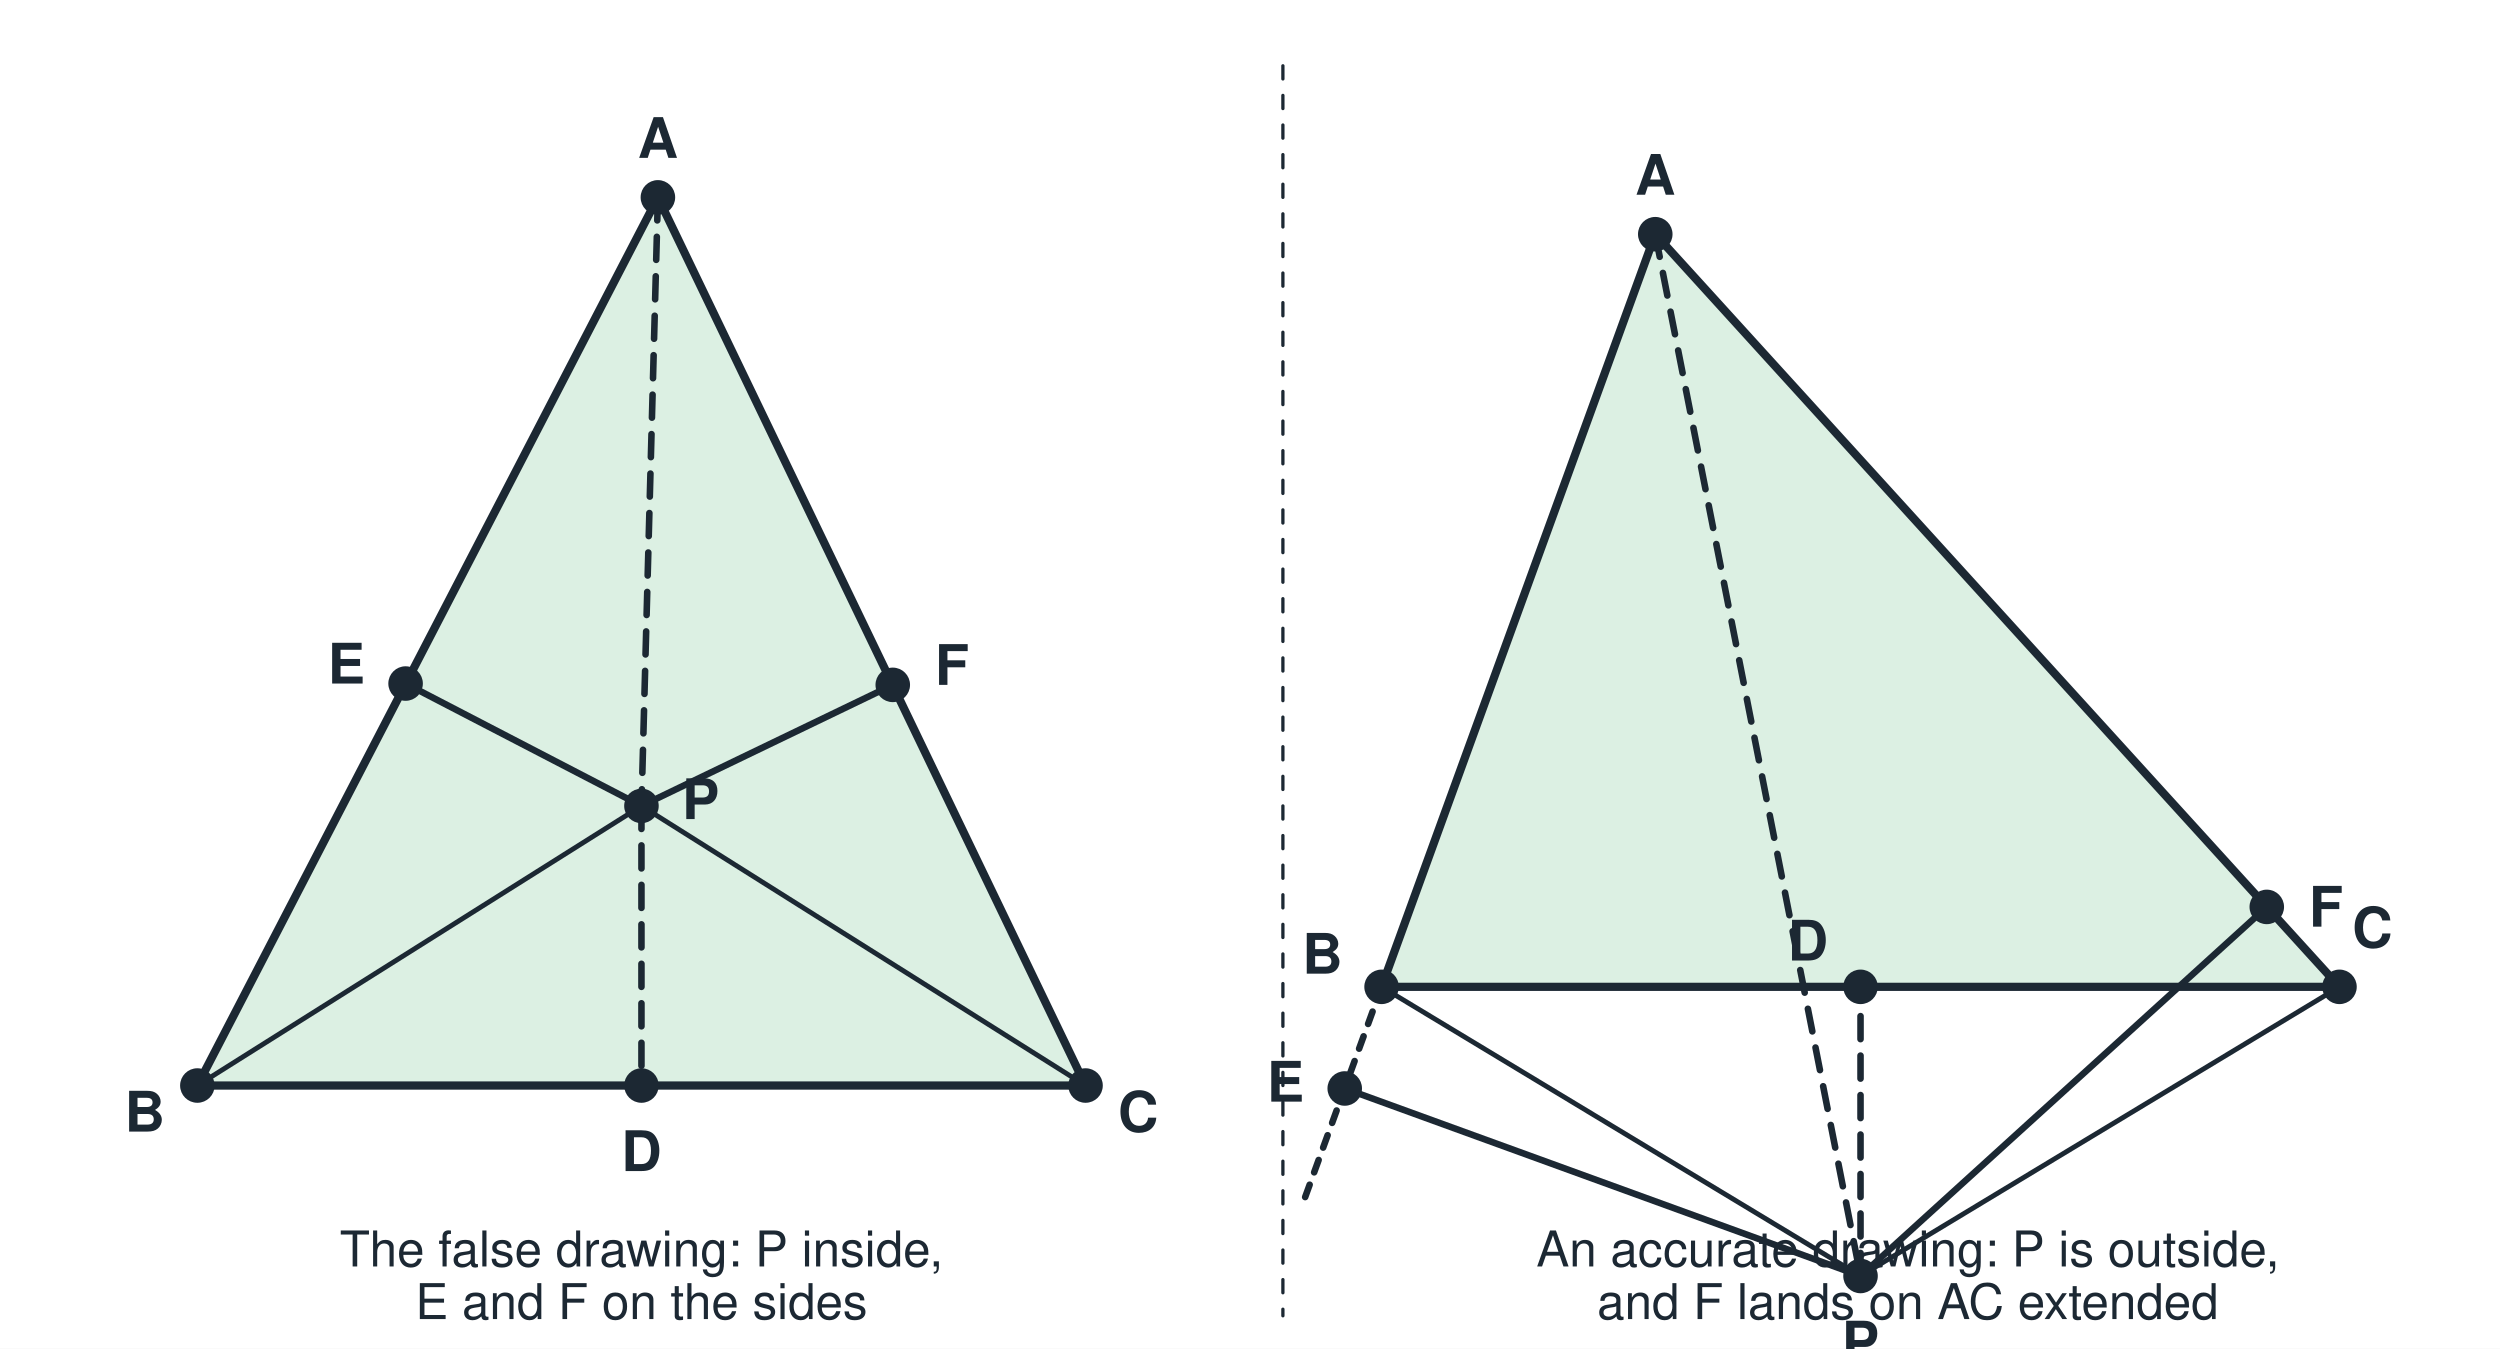
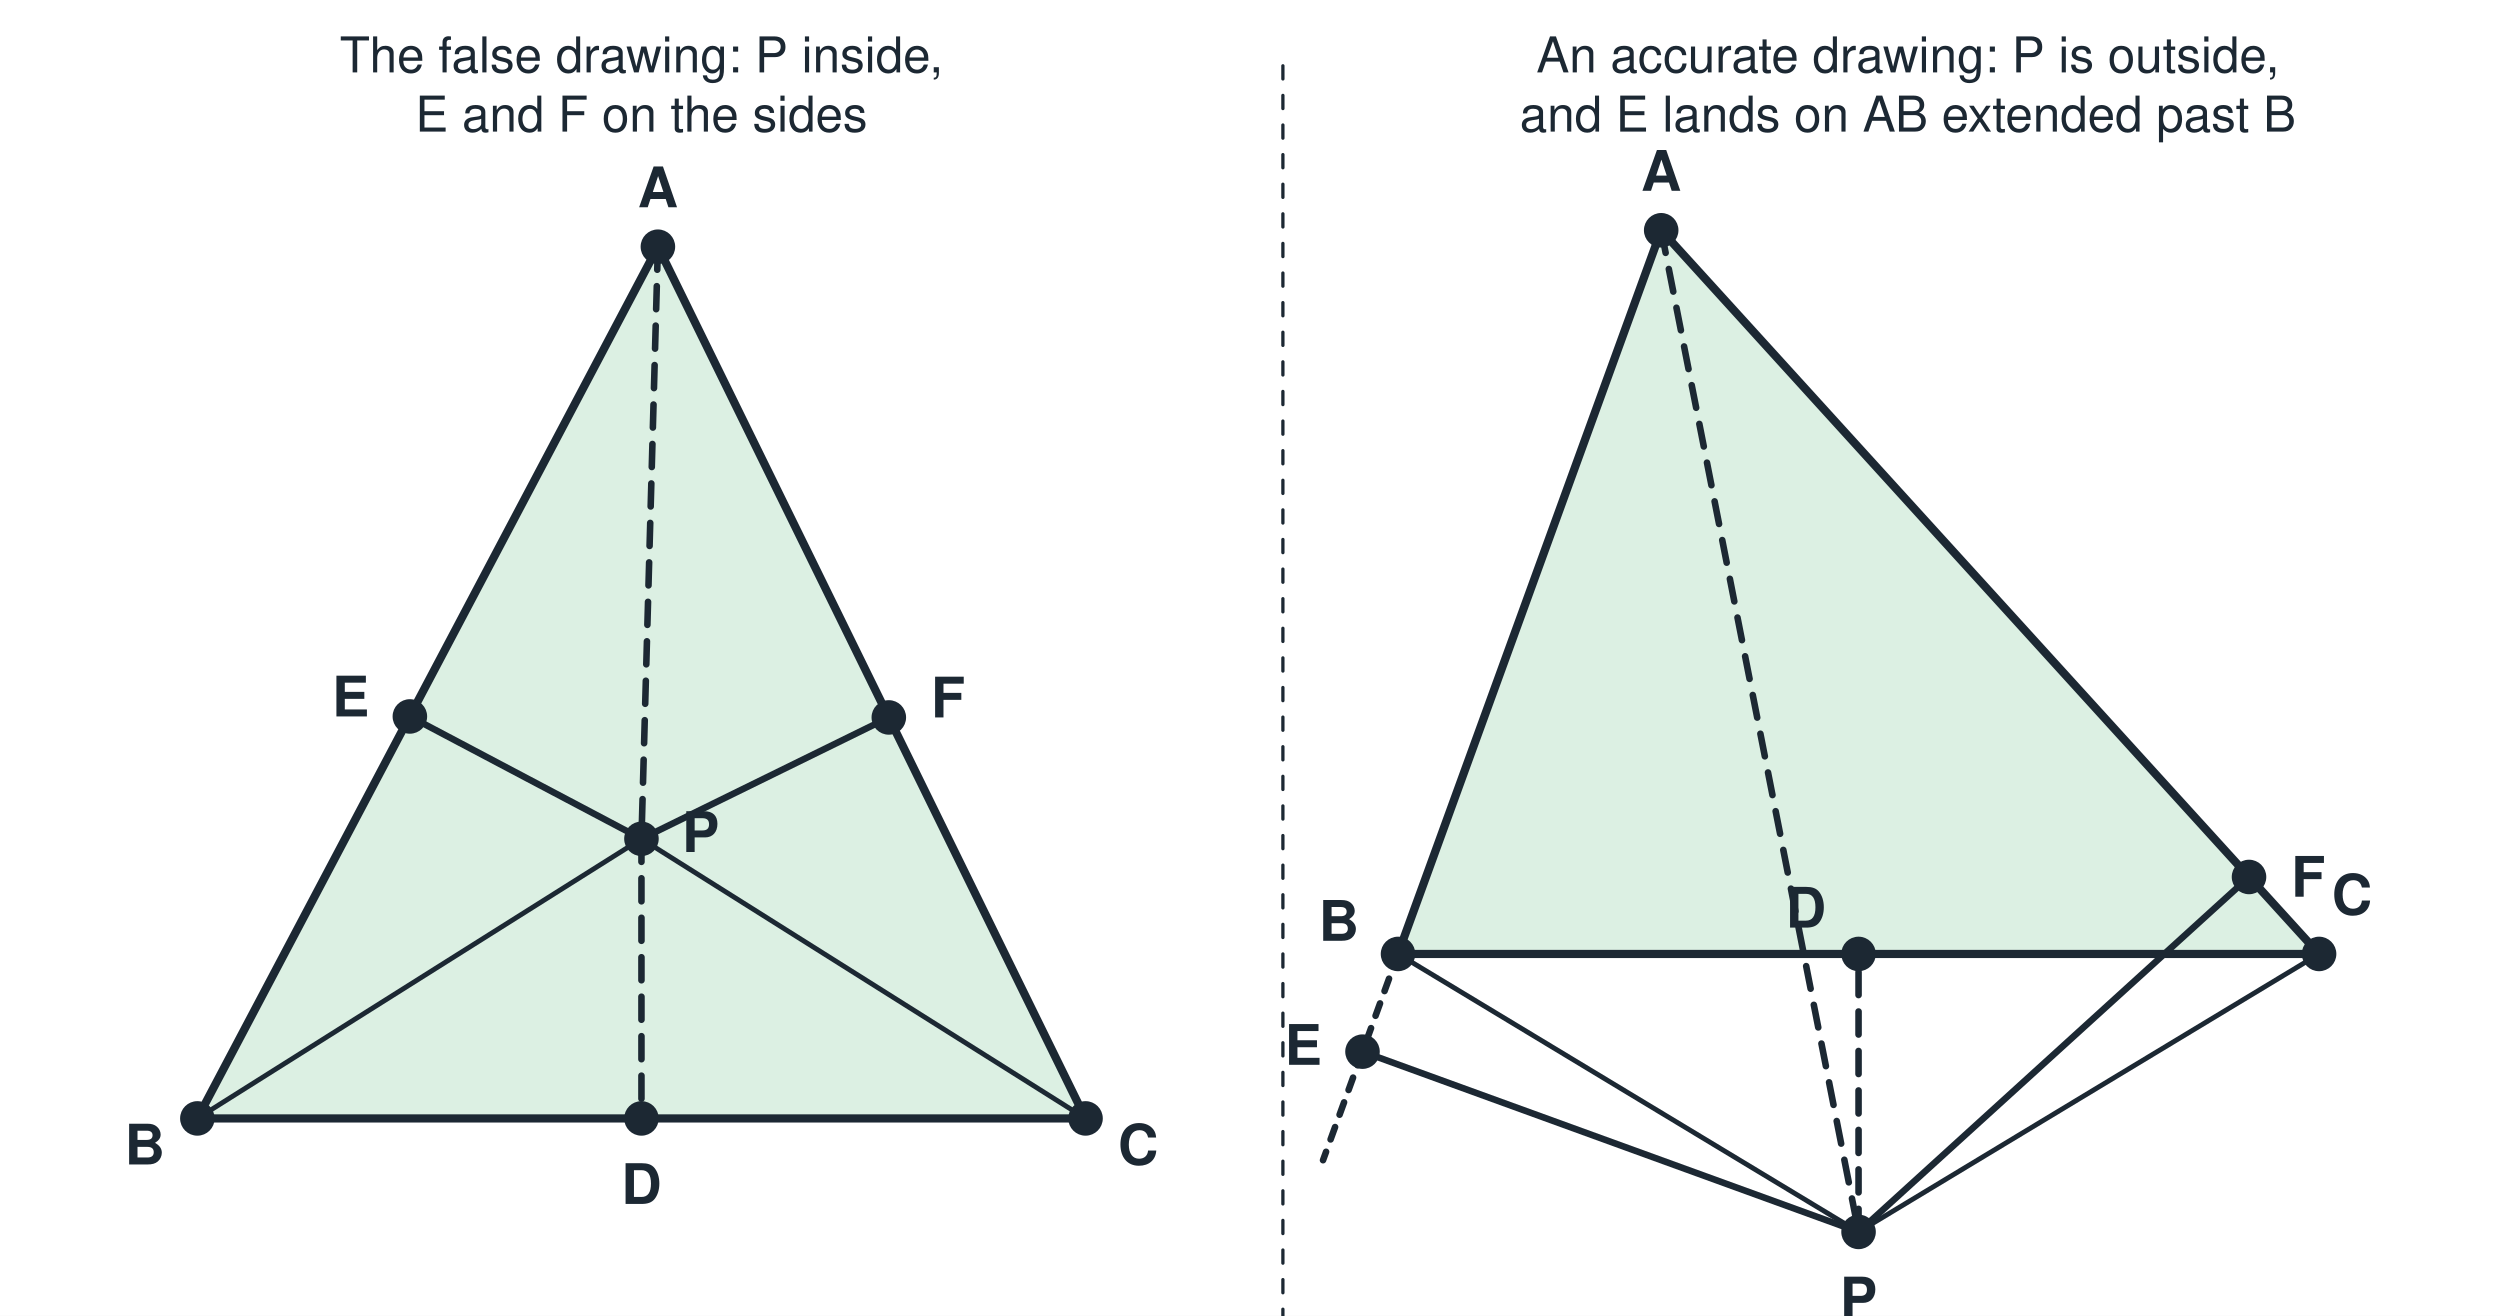
- <svg xmlns="http://www.w3.org/2000/svg" viewBox="0 0 760 410" width="760" height="410" role="img">
-   <rect x="0" y="0" width="760" height="410" fill="#ffffff" />
-   <polygon points="200.0,60.0 60.0,330.0 330.0,330.0" fill="#dcf0e3" stroke="#1c2833" stroke-width="2.5" stroke-linejoin="round" />
-   <line x1="200.0" y1="60.0" x2="195.0" y2="245.0" stroke="#1c2833" stroke-width="2" stroke-dasharray="7 5" stroke-linecap="round" />
-   <line x1="195.0" y1="245.0" x2="195.0" y2="330.0" stroke="#1c2833" stroke-width="2" stroke-dasharray="7 5" stroke-linecap="round" />
-   <line x1="195.0" y1="245.0" x2="123.3" y2="207.8" stroke="#1c2833" stroke-width="2" stroke-linecap="round" />
-   <line x1="195.0" y1="245.0" x2="271.4" y2="208.2" stroke="#1c2833" stroke-width="2" stroke-linecap="round" />
-   <line x1="195.0" y1="245.0" x2="60.0" y2="330.0" stroke="#1c2833" stroke-width="1.5" stroke-linecap="round" />
-   <line x1="195.0" y1="245.0" x2="330.0" y2="330.0" stroke="#1c2833" stroke-width="1.5" stroke-linecap="round" />
-   <circle cx="200.0" cy="60.0" r="4.5" fill="#1c2833" stroke="#1c2833" stroke-width="1.5" />
-   <text x="200.0" y="48.0" font-family="Helvetica, Arial, sans-serif" font-size="17" fill="#1c2833" text-anchor="middle" font-weight="bold" font-style="normal">A</text>
-   <circle cx="60.0" cy="330.0" r="4.5" fill="#1c2833" stroke="#1c2833" stroke-width="1.5" />
-   <text x="44.0" y="344.0" font-family="Helvetica, Arial, sans-serif" font-size="17" fill="#1c2833" text-anchor="middle" font-weight="bold" font-style="normal">B</text>
-   <circle cx="330.0" cy="330.0" r="4.5" fill="#1c2833" stroke="#1c2833" stroke-width="1.5" />
-   <text x="346.0" y="344.0" font-family="Helvetica, Arial, sans-serif" font-size="17" fill="#1c2833" text-anchor="middle" font-weight="bold" font-style="normal">C</text>
-   <circle cx="195.0" cy="245.0" r="4.5" fill="#1c2833" stroke="#1c2833" stroke-width="1.5" />
-   <text x="213.0" y="249.0" font-family="Helvetica, Arial, sans-serif" font-size="17" fill="#1c2833" text-anchor="middle" font-weight="bold" font-style="normal">P</text>
-   <circle cx="195.0" cy="330.0" r="4.5" fill="#1c2833" stroke="#1c2833" stroke-width="1.5" />
-   <text x="195.0" y="356.0" font-family="Helvetica, Arial, sans-serif" font-size="17" fill="#1c2833" text-anchor="middle" font-weight="bold" font-style="normal">D</text>
-   <circle cx="123.3" cy="207.8" r="4.5" fill="#1c2833" stroke="#1c2833" stroke-width="1.5" />
-   <text x="105.3" y="207.8" font-family="Helvetica, Arial, sans-serif" font-size="17" fill="#1c2833" text-anchor="middle" font-weight="bold" font-style="normal">E</text>
-   <circle cx="271.4" cy="208.2" r="4.5" fill="#1c2833" stroke="#1c2833" stroke-width="1.5" />
-   <text x="289.4" y="208.2" font-family="Helvetica, Arial, sans-serif" font-size="17" fill="#1c2833" text-anchor="middle" font-weight="bold" font-style="normal">F</text>
-   <text x="195.0" y="385.0" font-family="Helvetica, Arial, sans-serif" font-size="15" fill="#1c2833" text-anchor="middle" font-weight="normal" font-style="normal">The false drawing: P inside,</text>
-   <text x="195.0" y="401.0" font-family="Helvetica, Arial, sans-serif" font-size="15" fill="#1c2833" text-anchor="middle" font-weight="normal" font-style="normal">E and F on the sides</text>
-   <polygon points="503.2,71.2 420.0,300.0 711.2,300.0" fill="#dcf0e3" stroke="#1c2833" stroke-width="2.5" stroke-linejoin="round" />
-   <line x1="420.0" y1="300.0" x2="396.3" y2="365.2" stroke="#1c2833" stroke-width="2" stroke-dasharray="4 4" stroke-linecap="round" />
-   <line x1="503.2" y1="71.2" x2="565.6" y2="387.9" stroke="#1c2833" stroke-width="2" stroke-dasharray="7 5" stroke-linecap="round" />
-   <line x1="565.6" y1="387.9" x2="565.6" y2="300.0" stroke="#1c2833" stroke-width="2" stroke-dasharray="7 5" stroke-linecap="round" />
-   <line x1="565.6" y1="387.9" x2="408.8" y2="330.9" stroke="#1c2833" stroke-width="2" stroke-linecap="round" />
-   <line x1="565.6" y1="387.9" x2="689.1" y2="275.7" stroke="#1c2833" stroke-width="2" stroke-linecap="round" />
-   <line x1="565.6" y1="387.9" x2="420.0" y2="300.0" stroke="#1c2833" stroke-width="1.5" stroke-linecap="round" />
-   <line x1="565.6" y1="387.9" x2="711.2" y2="300.0" stroke="#1c2833" stroke-width="1.5" stroke-linecap="round" />
-   <circle cx="503.2" cy="71.2" r="4.5" fill="#1c2833" stroke="#1c2833" stroke-width="1.5" />
-   <text x="503.2" y="59.2" font-family="Helvetica, Arial, sans-serif" font-size="17" fill="#1c2833" text-anchor="middle" font-weight="bold" font-style="normal">A</text>
-   <circle cx="420.0" cy="300.0" r="4.5" fill="#1c2833" stroke="#1c2833" stroke-width="1.5" />
-   <text x="402.0" y="296.0" font-family="Helvetica, Arial, sans-serif" font-size="17" fill="#1c2833" text-anchor="middle" font-weight="bold" font-style="normal">B</text>
-   <circle cx="711.2" cy="300.0" r="4.5" fill="#1c2833" stroke="#1c2833" stroke-width="1.5" />
-   <text x="721.2" y="288.0" font-family="Helvetica, Arial, sans-serif" font-size="17" fill="#1c2833" text-anchor="middle" font-weight="bold" font-style="normal">C</text>
-   <circle cx="565.6" cy="387.9" r="4.5" fill="#1c2833" stroke="#1c2833" stroke-width="1.5" />
-   <text x="565.6" y="413.9" font-family="Helvetica, Arial, sans-serif" font-size="17" fill="#1c2833" text-anchor="middle" font-weight="bold" font-style="normal">P</text>
-   <circle cx="565.6" cy="300.0" r="4.5" fill="#1c2833" stroke="#1c2833" stroke-width="1.5" />
-   <text x="549.6" y="292.0" font-family="Helvetica, Arial, sans-serif" font-size="17" fill="#1c2833" text-anchor="middle" font-weight="bold" font-style="normal">D</text>
-   <circle cx="408.8" cy="330.9" r="4.5" fill="#1c2833" stroke="#1c2833" stroke-width="1.5" />
-   <text x="390.8" y="334.9" font-family="Helvetica, Arial, sans-serif" font-size="17" fill="#1c2833" text-anchor="middle" font-weight="bold" font-style="normal">E</text>
-   <circle cx="689.1" cy="275.7" r="4.5" fill="#1c2833" stroke="#1c2833" stroke-width="1.5" />
-   <text x="707.1" y="281.7" font-family="Helvetica, Arial, sans-serif" font-size="17" fill="#1c2833" text-anchor="middle" font-weight="bold" font-style="normal">F</text>
-   <text x="580.0" y="385.0" font-family="Helvetica, Arial, sans-serif" font-size="15" fill="#1c2833" text-anchor="middle" font-weight="normal" font-style="normal">An accurate drawing: P is outside,</text>
-   <text x="580.0" y="401.0" font-family="Helvetica, Arial, sans-serif" font-size="15" fill="#1c2833" text-anchor="middle" font-weight="normal" font-style="normal">and F lands on AC extended</text>
+ <svg xmlns="http://www.w3.org/2000/svg" viewBox="0 0 760 400" width="760" height="400" role="img">
+   <rect x="0" y="0" width="760" height="400" fill="#ffffff" />
+   <polygon points="200.0,75.0 60.0,340.0 330.0,340.0" fill="#dcf0e3" stroke="#1c2833" stroke-width="2.5" stroke-linejoin="round" />
+   <line x1="200.0" y1="75.0" x2="195.0" y2="255.0" stroke="#1c2833" stroke-width="2" stroke-dasharray="7 5" stroke-linecap="round" />
+   <line x1="195.0" y1="255.0" x2="195.0" y2="340.0" stroke="#1c2833" stroke-width="2" stroke-dasharray="7 5" stroke-linecap="round" />
+   <line x1="195.0" y1="255.0" x2="124.6" y2="217.8" stroke="#1c2833" stroke-width="2" stroke-linecap="round" />
+   <line x1="195.0" y1="255.0" x2="270.2" y2="218.1" stroke="#1c2833" stroke-width="2" stroke-linecap="round" />
+   <line x1="195.0" y1="255.0" x2="60.0" y2="340.0" stroke="#1c2833" stroke-width="1.5" stroke-linecap="round" />
+   <line x1="195.0" y1="255.0" x2="330.0" y2="340.0" stroke="#1c2833" stroke-width="1.5" stroke-linecap="round" />
+   <circle cx="200.0" cy="75.0" r="4.5" fill="#1c2833" stroke="#1c2833" stroke-width="1.5" />
+   <text x="200.0" y="63.0" font-family="Helvetica, Arial, sans-serif" font-size="17" fill="#1c2833" text-anchor="middle" font-weight="bold" font-style="normal">A</text>
+   <circle cx="60.0" cy="340.0" r="4.5" fill="#1c2833" stroke="#1c2833" stroke-width="1.5" />
+   <text x="44.0" y="354.0" font-family="Helvetica, Arial, sans-serif" font-size="17" fill="#1c2833" text-anchor="middle" font-weight="bold" font-style="normal">B</text>
+   <circle cx="330.0" cy="340.0" r="4.5" fill="#1c2833" stroke="#1c2833" stroke-width="1.5" />
+   <text x="346.0" y="354.0" font-family="Helvetica, Arial, sans-serif" font-size="17" fill="#1c2833" text-anchor="middle" font-weight="bold" font-style="normal">C</text>
+   <circle cx="195.0" cy="255.0" r="4.5" fill="#1c2833" stroke="#1c2833" stroke-width="1.5" />
+   <text x="213.0" y="259.0" font-family="Helvetica, Arial, sans-serif" font-size="17" fill="#1c2833" text-anchor="middle" font-weight="bold" font-style="normal">P</text>
+   <circle cx="195.0" cy="340.0" r="4.5" fill="#1c2833" stroke="#1c2833" stroke-width="1.5" />
+   <text x="195.0" y="366.0" font-family="Helvetica, Arial, sans-serif" font-size="17" fill="#1c2833" text-anchor="middle" font-weight="bold" font-style="normal">D</text>
+   <circle cx="124.6" cy="217.8" r="4.5" fill="#1c2833" stroke="#1c2833" stroke-width="1.5" />
+   <text x="106.6" y="217.8" font-family="Helvetica, Arial, sans-serif" font-size="17" fill="#1c2833" text-anchor="middle" font-weight="bold" font-style="normal">E</text>
+   <circle cx="270.2" cy="218.1" r="4.5" fill="#1c2833" stroke="#1c2833" stroke-width="1.5" />
+   <text x="288.2" y="218.1" font-family="Helvetica, Arial, sans-serif" font-size="17" fill="#1c2833" text-anchor="middle" font-weight="bold" font-style="normal">F</text>
+   <text x="195.0" y="22.0" font-family="Helvetica, Arial, sans-serif" font-size="15" fill="#1c2833" text-anchor="middle" font-weight="normal" font-style="normal">The false drawing: P inside,</text>
+   <text x="195.0" y="40.0" font-family="Helvetica, Arial, sans-serif" font-size="15" fill="#1c2833" text-anchor="middle" font-weight="normal" font-style="normal">E and F on the sides</text>
+   <polygon points="505.0,70.0 425.0,290.0 705.0,290.0" fill="#dcf0e3" stroke="#1c2833" stroke-width="2.5" stroke-linejoin="round" />
+   <line x1="425.0" y1="290.0" x2="402.2" y2="352.7" stroke="#1c2833" stroke-width="2" stroke-dasharray="4 4" stroke-linecap="round" />
+   <line x1="505.0" y1="70.0" x2="565.0" y2="374.5" stroke="#1c2833" stroke-width="2" stroke-dasharray="7 5" stroke-linecap="round" />
+   <line x1="565.0" y1="374.5" x2="565.0" y2="290.0" stroke="#1c2833" stroke-width="2" stroke-dasharray="7 5" stroke-linecap="round" />
+   <line x1="565.0" y1="374.5" x2="414.2" y2="319.7" stroke="#1c2833" stroke-width="2" stroke-linecap="round" />
+   <line x1="565.0" y1="374.5" x2="683.7" y2="266.6" stroke="#1c2833" stroke-width="2" stroke-linecap="round" />
+   <line x1="565.0" y1="374.5" x2="425.0" y2="290.0" stroke="#1c2833" stroke-width="1.5" stroke-linecap="round" />
+   <line x1="565.0" y1="374.5" x2="705.0" y2="290.0" stroke="#1c2833" stroke-width="1.5" stroke-linecap="round" />
+   <circle cx="505.0" cy="70.0" r="4.5" fill="#1c2833" stroke="#1c2833" stroke-width="1.5" />
+   <text x="505.0" y="58.0" font-family="Helvetica, Arial, sans-serif" font-size="17" fill="#1c2833" text-anchor="middle" font-weight="bold" font-style="normal">A</text>
+   <circle cx="425.0" cy="290.0" r="4.5" fill="#1c2833" stroke="#1c2833" stroke-width="1.5" />
+   <text x="407.0" y="286.0" font-family="Helvetica, Arial, sans-serif" font-size="17" fill="#1c2833" text-anchor="middle" font-weight="bold" font-style="normal">B</text>
+   <circle cx="705.0" cy="290.0" r="4.5" fill="#1c2833" stroke="#1c2833" stroke-width="1.5" />
+   <text x="715.0" y="278.0" font-family="Helvetica, Arial, sans-serif" font-size="17" fill="#1c2833" text-anchor="middle" font-weight="bold" font-style="normal">C</text>
+   <circle cx="565.0" cy="374.5" r="4.5" fill="#1c2833" stroke="#1c2833" stroke-width="1.5" />
+   <text x="565.0" y="400.5" font-family="Helvetica, Arial, sans-serif" font-size="17" fill="#1c2833" text-anchor="middle" font-weight="bold" font-style="normal">P</text>
+   <circle cx="565.0" cy="290.0" r="4.5" fill="#1c2833" stroke="#1c2833" stroke-width="1.5" />
+   <text x="549.0" y="282.0" font-family="Helvetica, Arial, sans-serif" font-size="17" fill="#1c2833" text-anchor="middle" font-weight="bold" font-style="normal">D</text>
+   <circle cx="414.2" cy="319.7" r="4.5" fill="#1c2833" stroke="#1c2833" stroke-width="1.5" />
+   <text x="396.2" y="323.7" font-family="Helvetica, Arial, sans-serif" font-size="17" fill="#1c2833" text-anchor="middle" font-weight="bold" font-style="normal">E</text>
+   <circle cx="683.7" cy="266.6" r="4.5" fill="#1c2833" stroke="#1c2833" stroke-width="1.5" />
+   <text x="701.7" y="272.6" font-family="Helvetica, Arial, sans-serif" font-size="17" fill="#1c2833" text-anchor="middle" font-weight="bold" font-style="normal">F</text>
+   <text x="580.0" y="22.0" font-family="Helvetica, Arial, sans-serif" font-size="15" fill="#1c2833" text-anchor="middle" font-weight="normal" font-style="normal">An accurate drawing: P is outside,</text>
+   <text x="580.0" y="40.0" font-family="Helvetica, Arial, sans-serif" font-size="15" fill="#1c2833" text-anchor="middle" font-weight="normal" font-style="normal">and E lands on AB extended past B</text>
  <line x1="390.0" y1="20.0" x2="390.0" y2="400.0" stroke="#1c2833" stroke-width="1" stroke-dasharray="4 5" stroke-linecap="round" />
</svg>
